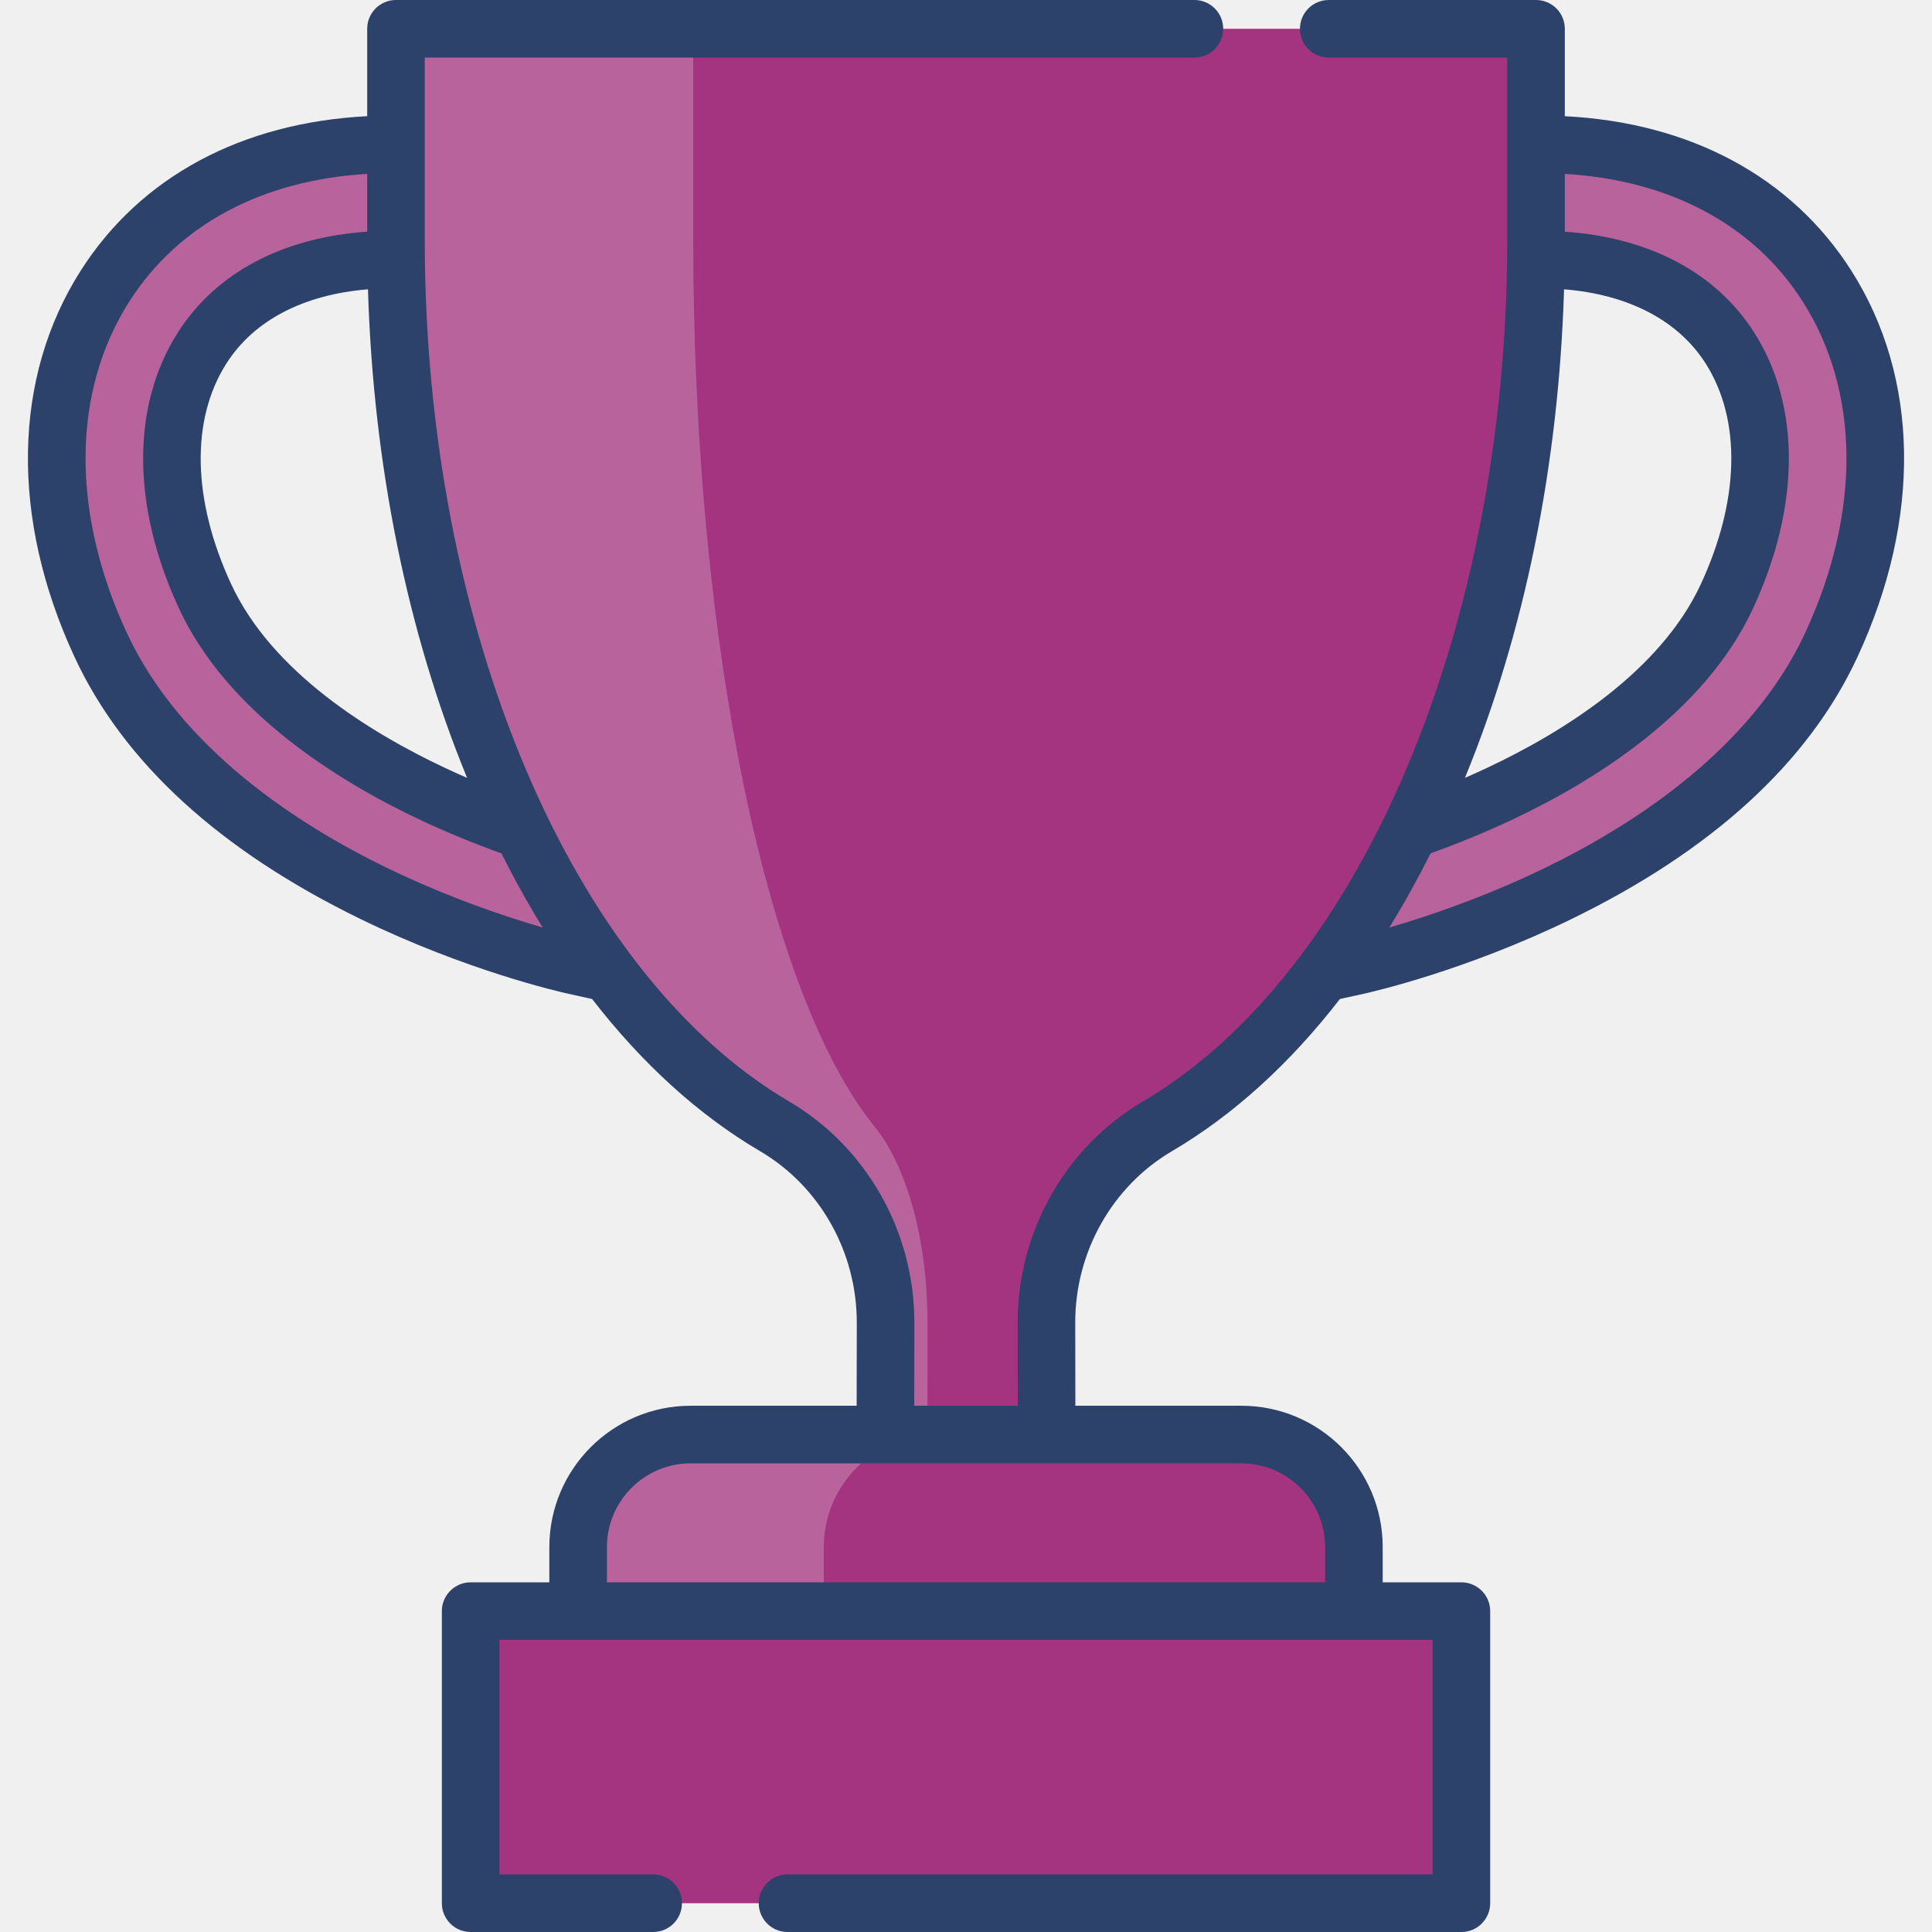
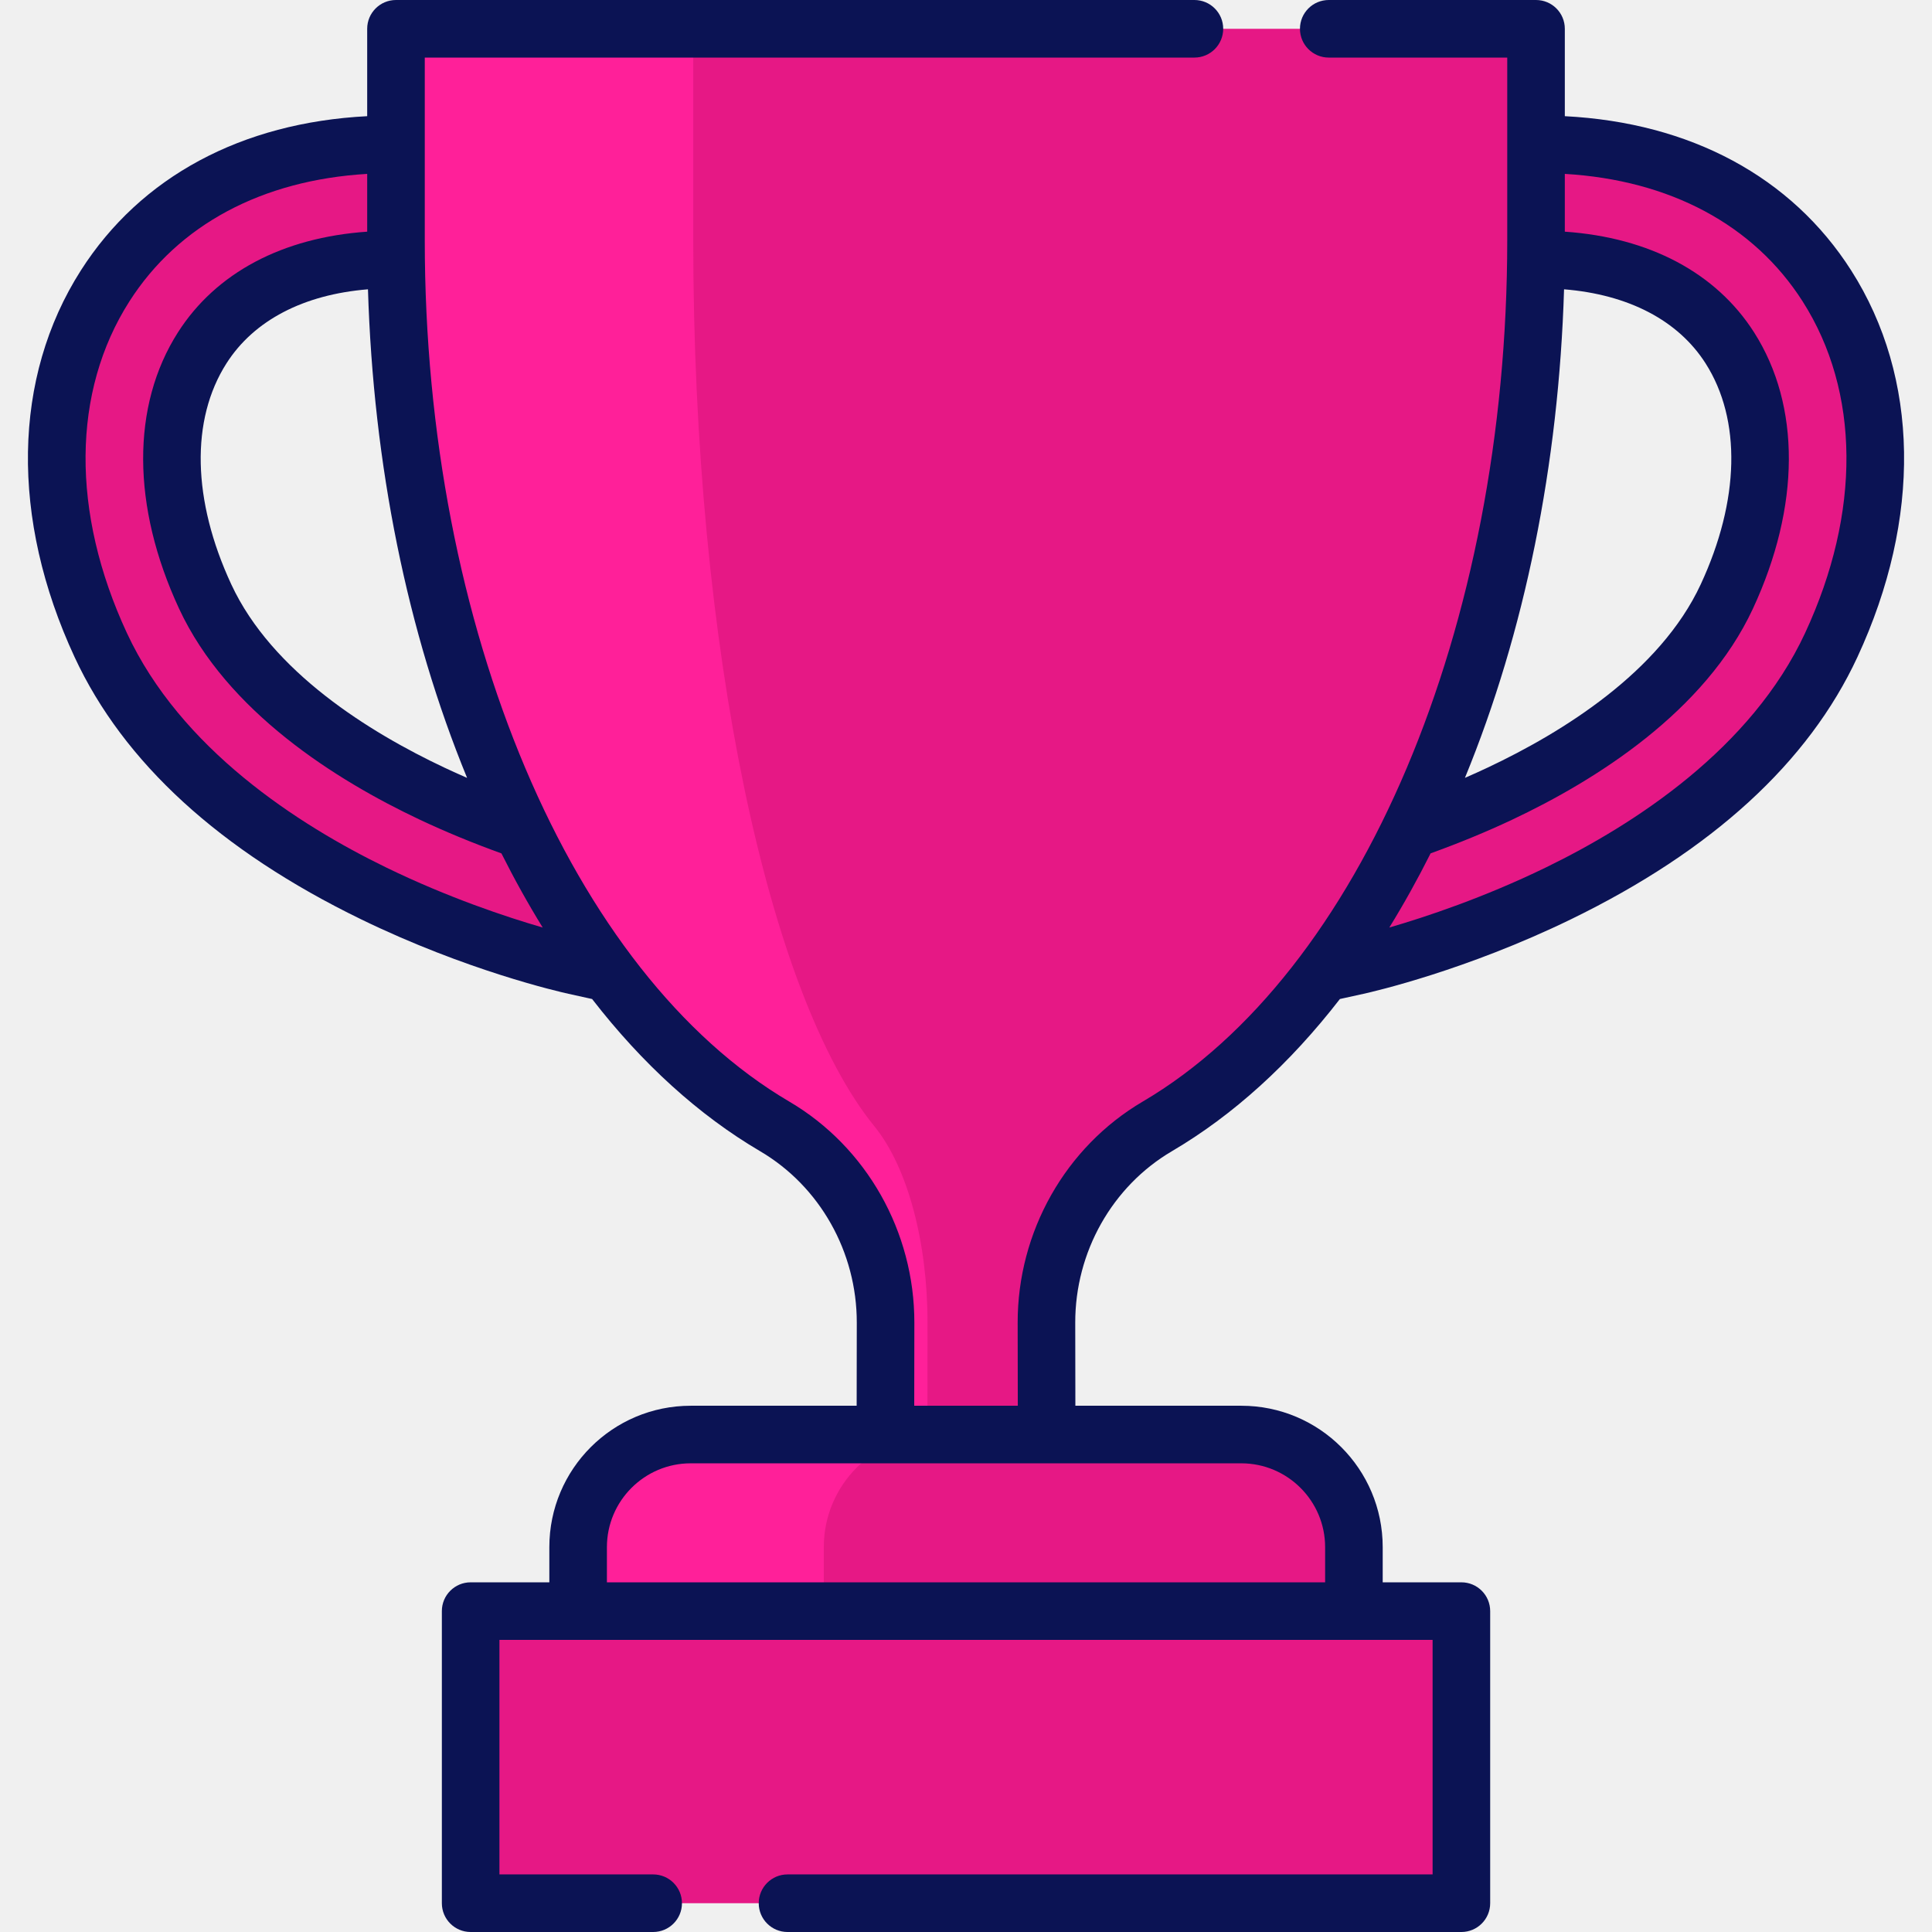
<svg xmlns="http://www.w3.org/2000/svg" width="512" height="512" viewBox="0 0 512 512" fill="none">
  <g clip-path="url(#clip0)">
-     <path d="M227.979 380.165H183.051C166.57 380.165 153.209 393.526 153.209 410.007V443.236H358.8V410.007C358.8 393.526 345.439 380.165 328.958 380.165H284.03H227.979Z" fill="#A4347F" />
-     <path d="M248.158 380.165H227.98H183.052C166.571 380.165 153.21 393.526 153.21 410.007V443.236H218.316V410.007C218.315 393.526 231.676 380.165 248.158 380.165Z" fill="#B8639C" />
-     <path d="M484.149 75.767C468.707 51.566 441.637 38.25 407.945 38.25H407.07H104.94H104.065C70.363 38.25 43.303 51.566 27.861 75.767C11.178 101.911 10.75 136.59 26.691 170.933C55.988 234.024 148.408 255.062 152.334 255.926L161.327 257.91H161.337H350.662H350.672L359.675 255.926C363.592 255.061 456.021 234.024 485.308 170.933C501.249 136.589 500.822 101.909 484.149 75.767ZM457.629 158.074C445.89 183.353 418.454 200.443 397.498 210.321C388.851 214.4 380.621 217.594 373.653 220.016L138.358 220.026H138.348C131.369 217.595 123.14 214.4 114.503 210.321C93.557 200.443 66.111 183.353 54.372 158.074C42.907 133.385 42.622 109.367 53.589 92.185C63.223 77.078 81.157 68.767 104.066 68.767H104.971H407.04H407.945C430.854 68.767 448.778 77.078 458.422 92.185C469.378 109.367 469.093 133.385 457.629 158.074Z" fill="#B8639C" />
-     <path d="M277.368 380.165L277.322 350.543C277.289 329.237 288.336 309.299 306.704 298.504C365.194 264.13 407.065 171.979 407.065 63.678V7.63H104.939V63.678C104.939 171.981 146.812 264.135 205.304 298.506C223.671 309.299 234.717 329.237 234.686 350.541L234.642 380.166L277.368 380.165Z" fill="#A4347F" />
-     <path d="M245.801 350.542L245.781 380.165H234.642L234.683 350.542C234.714 329.24 223.666 309.302 205.304 298.508C146.81 264.135 104.939 171.98 104.939 63.681V7.63H183.717V63.682C183.717 171.981 203.757 264.136 231.742 298.509C240.531 309.302 245.821 329.241 245.801 350.542Z" fill="#B8639C" />
-     <path d="M220.213 426.96H124.726V504.37H387.284V426.96H291.797" fill="#A4347F" />
-     <path d="M490.581 71.662C474.749 46.852 447.969 32.491 414.694 30.79V7.63C414.694 3.416 411.278 -7.08003e-06 407.064 -7.08003e-06H352.134C347.92 -7.08003e-06 344.504 3.416 344.504 7.63C344.504 11.844 347.92 15.26 352.134 15.26H399.434V63.678C399.434 166.246 360.614 257.972 302.837 291.928C282.354 303.965 269.654 326.43 269.691 350.557L269.726 372.537H242.282L242.315 350.553C242.351 326.427 229.649 303.965 209.169 291.931C151.389 257.977 112.569 166.25 112.569 63.679V15.259H316.531C320.745 15.259 324.161 11.843 324.161 7.629C324.161 3.415 320.745 -0.001 316.531 -0.001H104.939C100.725 -0.001 97.309 3.415 97.309 7.629V30.79C64.037 32.493 37.26 46.854 21.43 71.663C3.318 100.043 2.714 137.397 19.772 174.146C32.733 202.057 58.276 225.433 95.691 243.626C123.587 257.19 148.001 262.784 150.692 263.377L156.915 264.749C170.202 281.91 185.185 295.533 201.439 305.084C217.269 314.386 227.084 331.8 227.057 350.53L227.024 372.537H183.051C162.356 372.537 145.58 389.314 145.58 410.008V419.331H124.726C120.512 419.331 117.096 422.747 117.096 426.961V504.371C117.096 508.585 120.512 512.001 124.726 512.001H173.096C177.31 512.001 180.726 508.585 180.726 504.371C180.726 500.157 177.31 496.741 173.096 496.741H132.355V434.59H153.209H220.213H291.797H358.801H379.655V496.741H208.702C204.488 496.741 201.072 500.157 201.072 504.371C201.072 508.585 204.488 512.001 208.702 512.001H387.284C391.498 512.001 394.914 508.585 394.914 504.371V426.961C394.914 422.747 391.498 419.331 387.284 419.331H366.43V410.008C366.43 389.314 349.653 372.537 328.959 372.537H284.985L284.95 350.532C284.921 331.802 294.738 314.386 310.568 305.082C326.822 295.531 341.803 281.909 355.09 264.748L361.32 263.376C364.017 262.781 388.468 257.166 416.314 243.626C453.731 225.432 479.273 202.056 492.228 174.144C509.284 137.4 508.684 100.049 490.581 71.662ZM123.785 206.147C121.741 205.257 119.726 204.35 117.758 203.421C97.948 194.078 72.07 178.071 61.292 154.861C50.946 132.581 50.483 111.232 60.022 96.287C67.293 84.884 80.472 78.05 97.515 76.67C98.928 123.15 107.926 167.545 123.785 206.147ZM102.363 229.902C78.866 218.478 47.865 198.415 33.612 167.72C18.792 135.792 19.041 103.772 34.294 79.87C47.248 59.568 69.465 47.722 97.31 46.082V61.395C74.905 62.948 57.24 72.268 47.158 88.081C34.76 107.504 34.867 134.187 47.452 161.288C60.155 188.644 89.157 206.804 111.244 217.22C118.072 220.445 125.35 223.436 132.885 226.161C136.337 233.036 139.986 239.593 143.824 245.806C134.21 243.016 118.846 237.916 102.363 229.902ZM351.171 410.007V419.33H291.797H220.213H160.839V410.007C160.839 397.759 170.803 387.795 183.051 387.795H234.642H277.367H328.958C341.207 387.795 351.171 397.759 351.171 410.007ZM414.491 76.67C431.529 78.049 444.71 84.886 451.99 96.287C461.521 111.234 461.054 132.583 450.709 154.86C439.926 178.08 414.052 194.084 394.243 203.421C392.273 204.351 390.26 205.255 388.223 206.142C404.079 167.541 413.077 123.148 414.491 76.67ZM478.388 167.719C464.139 198.414 433.139 218.477 409.641 229.902C393.179 237.906 377.802 243.01 368.181 245.803C372.021 239.587 375.671 233.027 379.124 226.148C386.618 223.443 393.891 220.458 400.75 217.222C422.839 206.81 451.84 188.654 464.547 161.287C477.13 134.191 477.242 107.509 464.852 88.08C454.757 72.266 437.091 62.946 414.693 61.395V46.083C442.54 47.72 464.76 59.567 477.714 79.868C492.962 103.774 493.207 135.794 478.388 167.719Z" fill="#2C426A" />
+     <path d="M227.979 380.165H183.051C166.57 380.165 153.209 393.526 153.209 410.007V443.236H358.8V410.007C358.8 393.526 345.439 380.165 328.958 380.165H284.03H227.979Z" fill="#e61885" />
+     <path d="M248.158 380.165H227.98H183.052C166.571 380.165 153.21 393.526 153.21 410.007V443.236H218.316V410.007C218.315 393.526 231.676 380.165 248.158 380.165Z" fill="#ff2099" />
+     <path d="M484.149 75.767C468.707 51.566 441.637 38.25 407.945 38.25H407.07H104.94H104.065C70.363 38.25 43.303 51.566 27.861 75.767C11.178 101.911 10.75 136.59 26.691 170.933C55.988 234.024 148.408 255.062 152.334 255.926L161.327 257.91H161.337H350.662H350.672L359.675 255.926C363.592 255.061 456.021 234.024 485.308 170.933C501.249 136.589 500.822 101.909 484.149 75.767ZM457.629 158.074C445.89 183.353 418.454 200.443 397.498 210.321C388.851 214.4 380.621 217.594 373.653 220.016L138.358 220.026H138.348C131.369 217.595 123.14 214.4 114.503 210.321C93.557 200.443 66.111 183.353 54.372 158.074C42.907 133.385 42.622 109.367 53.589 92.185C63.223 77.078 81.157 68.767 104.066 68.767H104.971H407.04H407.945C430.854 68.767 448.778 77.078 458.422 92.185C469.378 109.367 469.093 133.385 457.629 158.074Z" fill="#e61885" />
+     <path d="M277.368 380.165L277.322 350.543C277.289 329.237 288.336 309.299 306.704 298.504C365.194 264.13 407.065 171.979 407.065 63.678V7.63H104.939V63.678C104.939 171.981 146.812 264.135 205.304 298.506C223.671 309.299 234.717 329.237 234.686 350.541L234.642 380.166L277.368 380.165Z" fill="#e61885" />
+     <path d="M245.801 350.542L245.781 380.165H234.642L234.683 350.542C234.714 329.24 223.666 309.302 205.304 298.508C146.81 264.135 104.939 171.98 104.939 63.681V7.63H183.717V63.682C183.717 171.981 203.757 264.136 231.742 298.509C240.531 309.302 245.821 329.241 245.801 350.542Z" fill="#ff2099" />
+     <path d="M220.213 426.96H124.726V504.37H387.284V426.96H291.797" fill="#e61885" />
+     <path d="M490.581 71.662C474.749 46.852 447.969 32.491 414.694 30.79V7.63C414.694 3.416 411.278 -7.08003e-06 407.064 -7.08003e-06H352.134C347.92 -7.08003e-06 344.504 3.416 344.504 7.63C344.504 11.844 347.92 15.26 352.134 15.26H399.434V63.678C399.434 166.246 360.614 257.972 302.837 291.928C282.354 303.965 269.654 326.43 269.691 350.557L269.726 372.537H242.282L242.315 350.553C242.351 326.427 229.649 303.965 209.169 291.931C151.389 257.977 112.569 166.25 112.569 63.679V15.259H316.531C320.745 15.259 324.161 11.843 324.161 7.629C324.161 3.415 320.745 -0.001 316.531 -0.001H104.939C100.725 -0.001 97.309 3.415 97.309 7.629V30.79C64.037 32.493 37.26 46.854 21.43 71.663C3.318 100.043 2.714 137.397 19.772 174.146C32.733 202.057 58.276 225.433 95.691 243.626C123.587 257.19 148.001 262.784 150.692 263.377L156.915 264.749C170.202 281.91 185.185 295.533 201.439 305.084C217.269 314.386 227.084 331.8 227.057 350.53L227.024 372.537H183.051C162.356 372.537 145.58 389.314 145.58 410.008V419.331H124.726C120.512 419.331 117.096 422.747 117.096 426.961V504.371C117.096 508.585 120.512 512.001 124.726 512.001H173.096C177.31 512.001 180.726 508.585 180.726 504.371C180.726 500.157 177.31 496.741 173.096 496.741H132.355V434.59H153.209H220.213H291.797H358.801H379.655V496.741H208.702C204.488 496.741 201.072 500.157 201.072 504.371C201.072 508.585 204.488 512.001 208.702 512.001H387.284C391.498 512.001 394.914 508.585 394.914 504.371V426.961C394.914 422.747 391.498 419.331 387.284 419.331H366.43V410.008C366.43 389.314 349.653 372.537 328.959 372.537H284.985L284.95 350.532C284.921 331.802 294.738 314.386 310.568 305.082C326.822 295.531 341.803 281.909 355.09 264.748L361.32 263.376C364.017 262.781 388.468 257.166 416.314 243.626C453.731 225.432 479.273 202.056 492.228 174.144C509.284 137.4 508.684 100.049 490.581 71.662ZM123.785 206.147C121.741 205.257 119.726 204.35 117.758 203.421C97.948 194.078 72.07 178.071 61.292 154.861C50.946 132.581 50.483 111.232 60.022 96.287C67.293 84.884 80.472 78.05 97.515 76.67C98.928 123.15 107.926 167.545 123.785 206.147ZM102.363 229.902C78.866 218.478 47.865 198.415 33.612 167.72C18.792 135.792 19.041 103.772 34.294 79.87C47.248 59.568 69.465 47.722 97.31 46.082V61.395C74.905 62.948 57.24 72.268 47.158 88.081C34.76 107.504 34.867 134.187 47.452 161.288C60.155 188.644 89.157 206.804 111.244 217.22C118.072 220.445 125.35 223.436 132.885 226.161C136.337 233.036 139.986 239.593 143.824 245.806C134.21 243.016 118.846 237.916 102.363 229.902ZM351.171 410.007V419.33H291.797H220.213H160.839V410.007C160.839 397.759 170.803 387.795 183.051 387.795H234.642H277.367H328.958C341.207 387.795 351.171 397.759 351.171 410.007ZM414.491 76.67C431.529 78.049 444.71 84.886 451.99 96.287C461.521 111.234 461.054 132.583 450.709 154.86C439.926 178.08 414.052 194.084 394.243 203.421C392.273 204.351 390.26 205.255 388.223 206.142C404.079 167.541 413.077 123.148 414.491 76.67ZM478.388 167.719C464.139 198.414 433.139 218.477 409.641 229.902C393.179 237.906 377.802 243.01 368.181 245.803C372.021 239.587 375.671 233.027 379.124 226.148C386.618 223.443 393.891 220.458 400.75 217.222C422.839 206.81 451.84 188.654 464.547 161.287C477.13 134.191 477.242 107.509 464.852 88.08C454.757 72.266 437.091 62.946 414.693 61.395V46.083C442.54 47.72 464.76 59.567 477.714 79.868C492.962 103.774 493.207 135.794 478.388 167.719Z" fill="#0b1354" />
  </g>
  <defs>
    <clipPath id="clip0">
      <rect width="512.001" height="512.001" fill="white" />
    </clipPath>
  </defs>
</svg>
